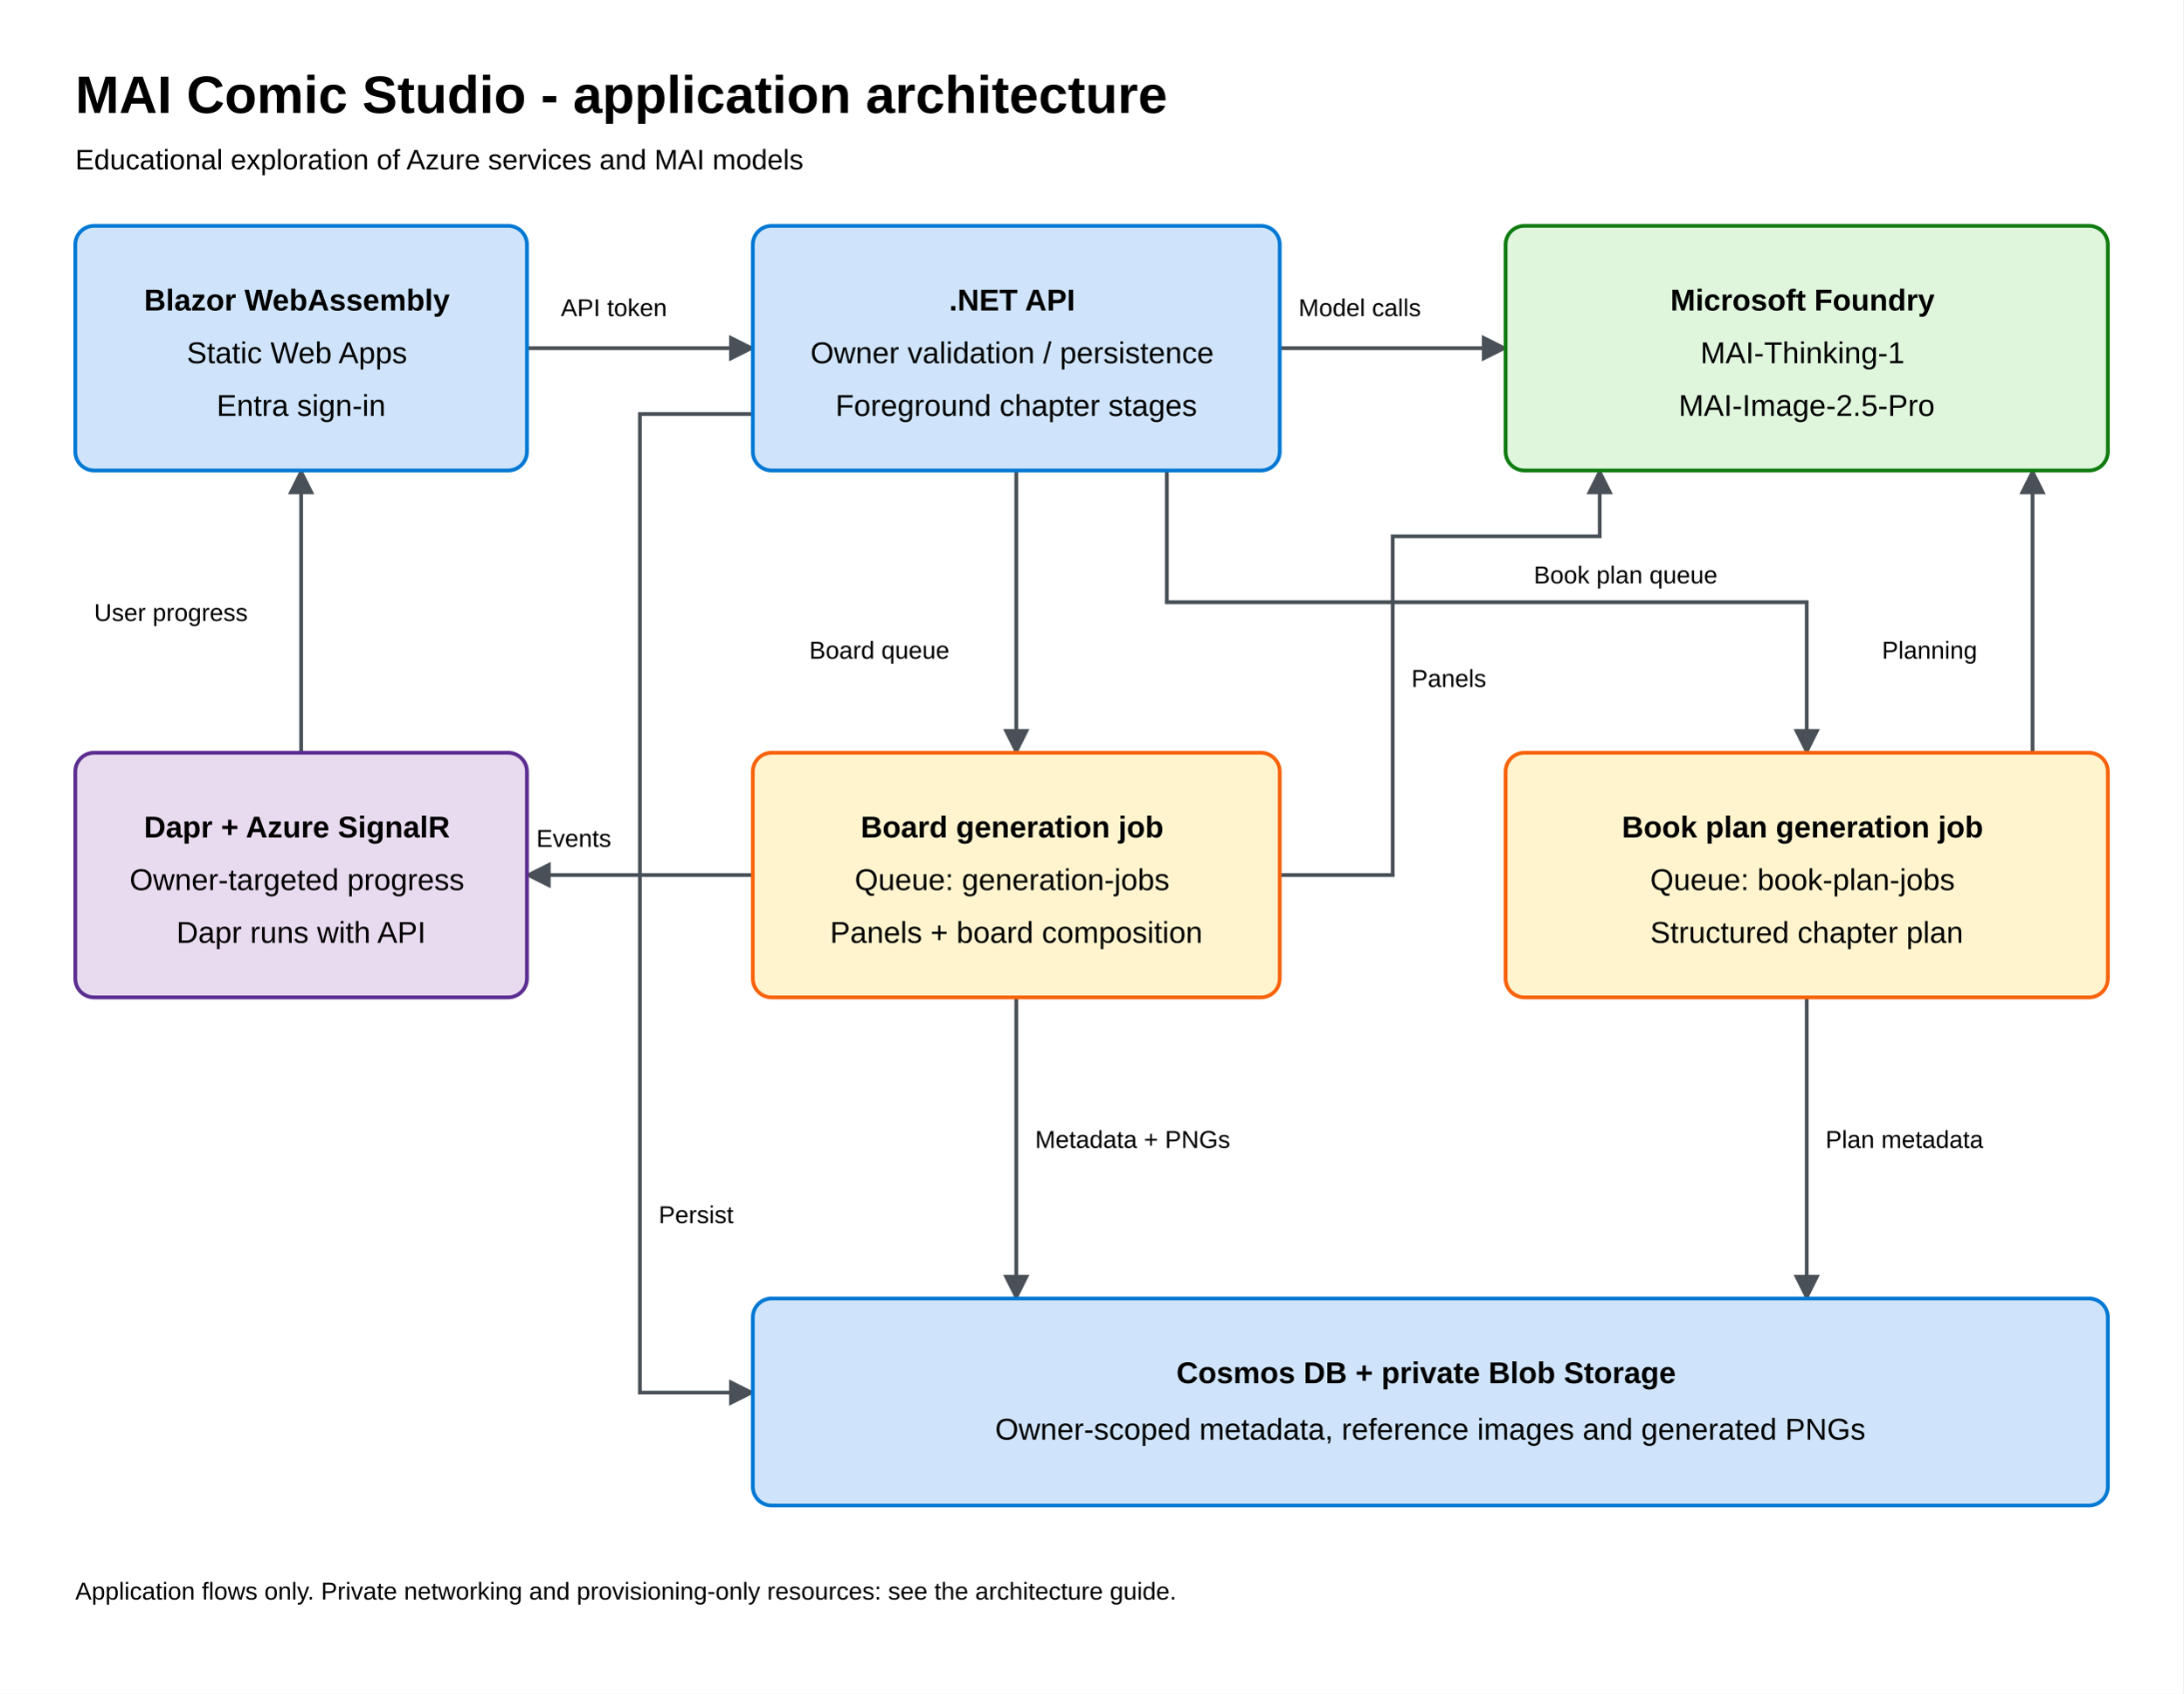
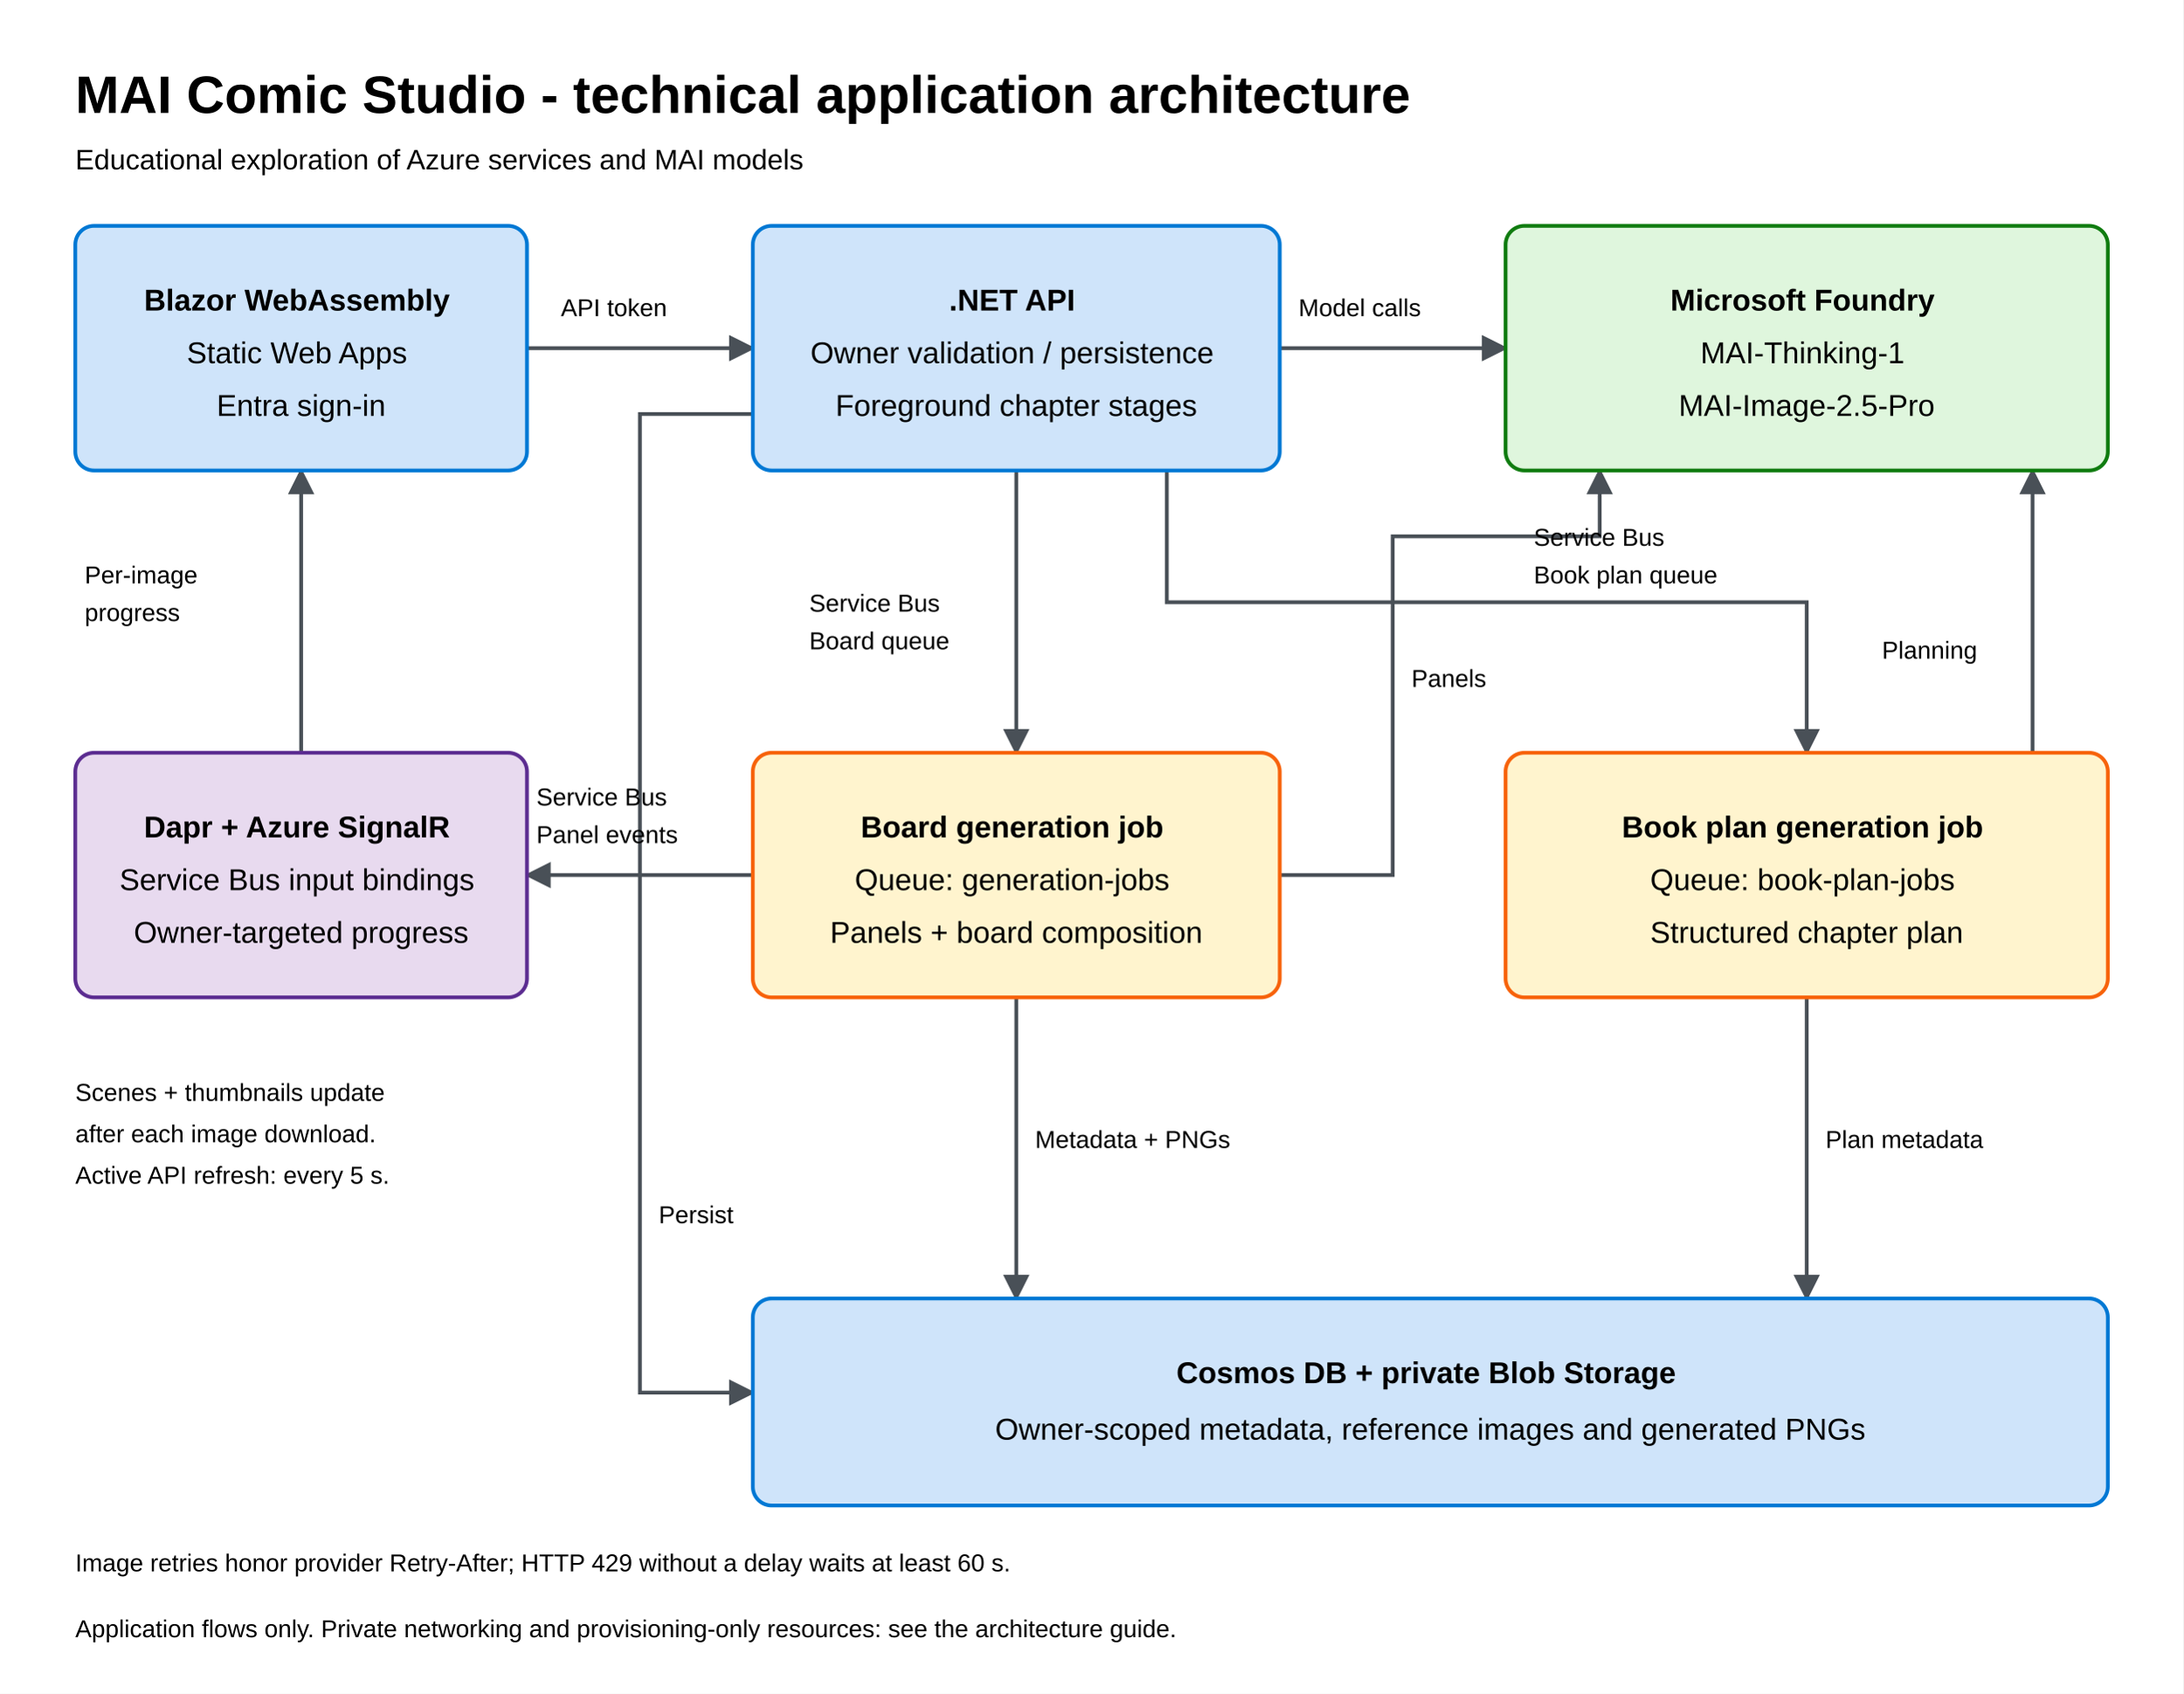
<svg xmlns="http://www.w3.org/2000/svg" width="1160" height="900" viewBox="0 0 1160 900" role="img" aria-labelledby="title description">
  <defs>
    <marker id="arrow" viewBox="0 0 10 10" refX="9" refY="5" markerWidth="7" markerHeight="7" orient="auto-start-reverse">
      <path d="M 0 0 L 10 5 L 0 10 Z" fill="#495057" />
    </marker>
  </defs>
  <rect width="1160" height="900" fill="#ffffff" />
  <g font-family="Segoe UI, Arial, sans-serif" fill="#000000">
-     <text x="40" y="60" font-size="28" font-weight="600">MAI Comic Studio - application architecture</text>
+     <text x="40" y="60" font-size="28" font-weight="600">MAI Comic Studio - technical application architecture</text>
    <text x="40" y="90" font-size="15">Educational exploration of Azure services and MAI models</text>
  </g>
  <g fill="none" stroke="#495057" stroke-width="2" marker-end="url(#arrow)">
    <path d="M 280 185 H 400" />
    <path d="M 680 185 H 800" />
    <path d="M 540 250 V 400" />
    <path d="M 620 250 V 320 H 960 V 400" />
    <path d="M 680 465 H 740 V 285 H 850 V 250" />
    <path d="M 1080 400 V 250" />
    <path d="M 400 465 H 280" />
    <path d="M 160 400 V 250" />
    <path d="M 400 220 H 340 V 740 H 400" />
    <path d="M 540 530 V 690" />
    <path d="M 960 530 V 690" />
  </g>
  <g stroke-width="2">
    <rect x="40" y="120" width="240" height="130" rx="10" stroke="#0078D4" fill="#CFE4FA" />
    <rect x="400" y="120" width="280" height="130" rx="10" stroke="#0078D4" fill="#CFE4FA" />
    <rect x="800" y="120" width="320" height="130" rx="10" stroke="#107C10" fill="#DFF6DD" />
    <rect x="40" y="400" width="240" height="130" rx="10" stroke="#5C2D91" fill="#E8DAEF" />
    <rect x="400" y="400" width="280" height="130" rx="10" stroke="#F7630C" fill="#FFF4CE" />
    <rect x="800" y="400" width="320" height="130" rx="10" stroke="#F7630C" fill="#FFF4CE" />
    <rect x="400" y="690" width="720" height="110" rx="10" stroke="#0078D4" fill="#CFE4FA" />
  </g>
  <g font-family="Segoe UI, Arial, sans-serif" font-size="16" fill="#000000" text-anchor="middle">
    <text x="160" y="165">
      <tspan font-weight="600">Blazor WebAssembly</tspan>
      <tspan x="160" dy="28">Static Web Apps</tspan>
      <tspan x="160" dy="28">Entra sign-in</tspan>
    </text>
    <text x="540" y="165">
      <tspan font-weight="600">.NET API</tspan>
      <tspan x="540" dy="28">Owner validation / persistence</tspan>
      <tspan x="540" dy="28">Foreground chapter stages</tspan>
    </text>
    <text x="960" y="165">
      <tspan font-weight="600">Microsoft Foundry</tspan>
      <tspan x="960" dy="28">MAI-Thinking-1</tspan>
      <tspan x="960" dy="28">MAI-Image-2.5-Pro</tspan>
    </text>
    <text x="160" y="445">
      <tspan font-weight="600">Dapr + Azure SignalR</tspan>
+       <tspan x="160" dy="28">Service Bus input bindings</tspan>
      <tspan x="160" dy="28">Owner-targeted progress</tspan>
-       <tspan x="160" dy="28">Dapr runs with API</tspan>
    </text>
    <text x="540" y="445">
      <tspan font-weight="600">Board generation job</tspan>
      <tspan x="540" dy="28">Queue: generation-jobs</tspan>
      <tspan x="540" dy="28">Panels + board composition</tspan>
    </text>
    <text x="960" y="445">
      <tspan font-weight="600">Book plan generation job</tspan>
      <tspan x="960" dy="28">Queue: book-plan-jobs</tspan>
      <tspan x="960" dy="28">Structured chapter plan</tspan>
    </text>
    <text x="760" y="735">
      <tspan font-weight="600">Cosmos DB + private Blob Storage</tspan>
      <tspan x="760" dy="30">Owner-scoped metadata, reference images and generated PNGs</tspan>
    </text>
  </g>
  <g font-family="Segoe UI, Arial, sans-serif" font-size="13" fill="#000000">
    <text x="298" y="168">API token</text>
    <text x="690" y="168">Model calls</text>
-     <text x="430" y="350">Board queue</text>
-     <text x="815" y="310">Book plan queue</text>
+     <text x="430" y="325">Service Bus<tspan x="430" dy="20">Board queue</tspan>
+     </text>
+     <text x="815" y="290">Service Bus<tspan x="815" dy="20">Book plan queue</tspan>
+     </text>
    <text x="750" y="365">Panels</text>
    <text x="1000" y="350">Planning</text>
-     <text x="285" y="450">Events</text>
-     <text x="50" y="330">User progress</text>
+     <text x="285" y="428">Service Bus<tspan x="285" dy="20">Panel events</tspan>
+     </text>
+     <text x="45" y="310">Per-image<tspan x="45" dy="20">progress</tspan>
+     </text>
+     <text x="40" y="585">Scenes + thumbnails update<tspan x="40" dy="22">after each image download.</tspan>
+       <tspan x="40" dy="22">Active API refresh: every 5 s.</tspan>
+     </text>
    <text x="350" y="650">Persist</text>
    <text x="550" y="610">Metadata + PNGs</text>
    <text x="970" y="610">Plan metadata</text>
-     <text x="40" y="850">Application flows only. Private networking and provisioning-only resources: see the architecture guide.</text>
+     <text x="40" y="835">Image retries honor provider Retry-After; HTTP 429 without a delay waits at least 60 s.</text>
+     <text x="40" y="870">Application flows only. Private networking and provisioning-only resources: see the architecture guide.</text>
  </g>
</svg>
